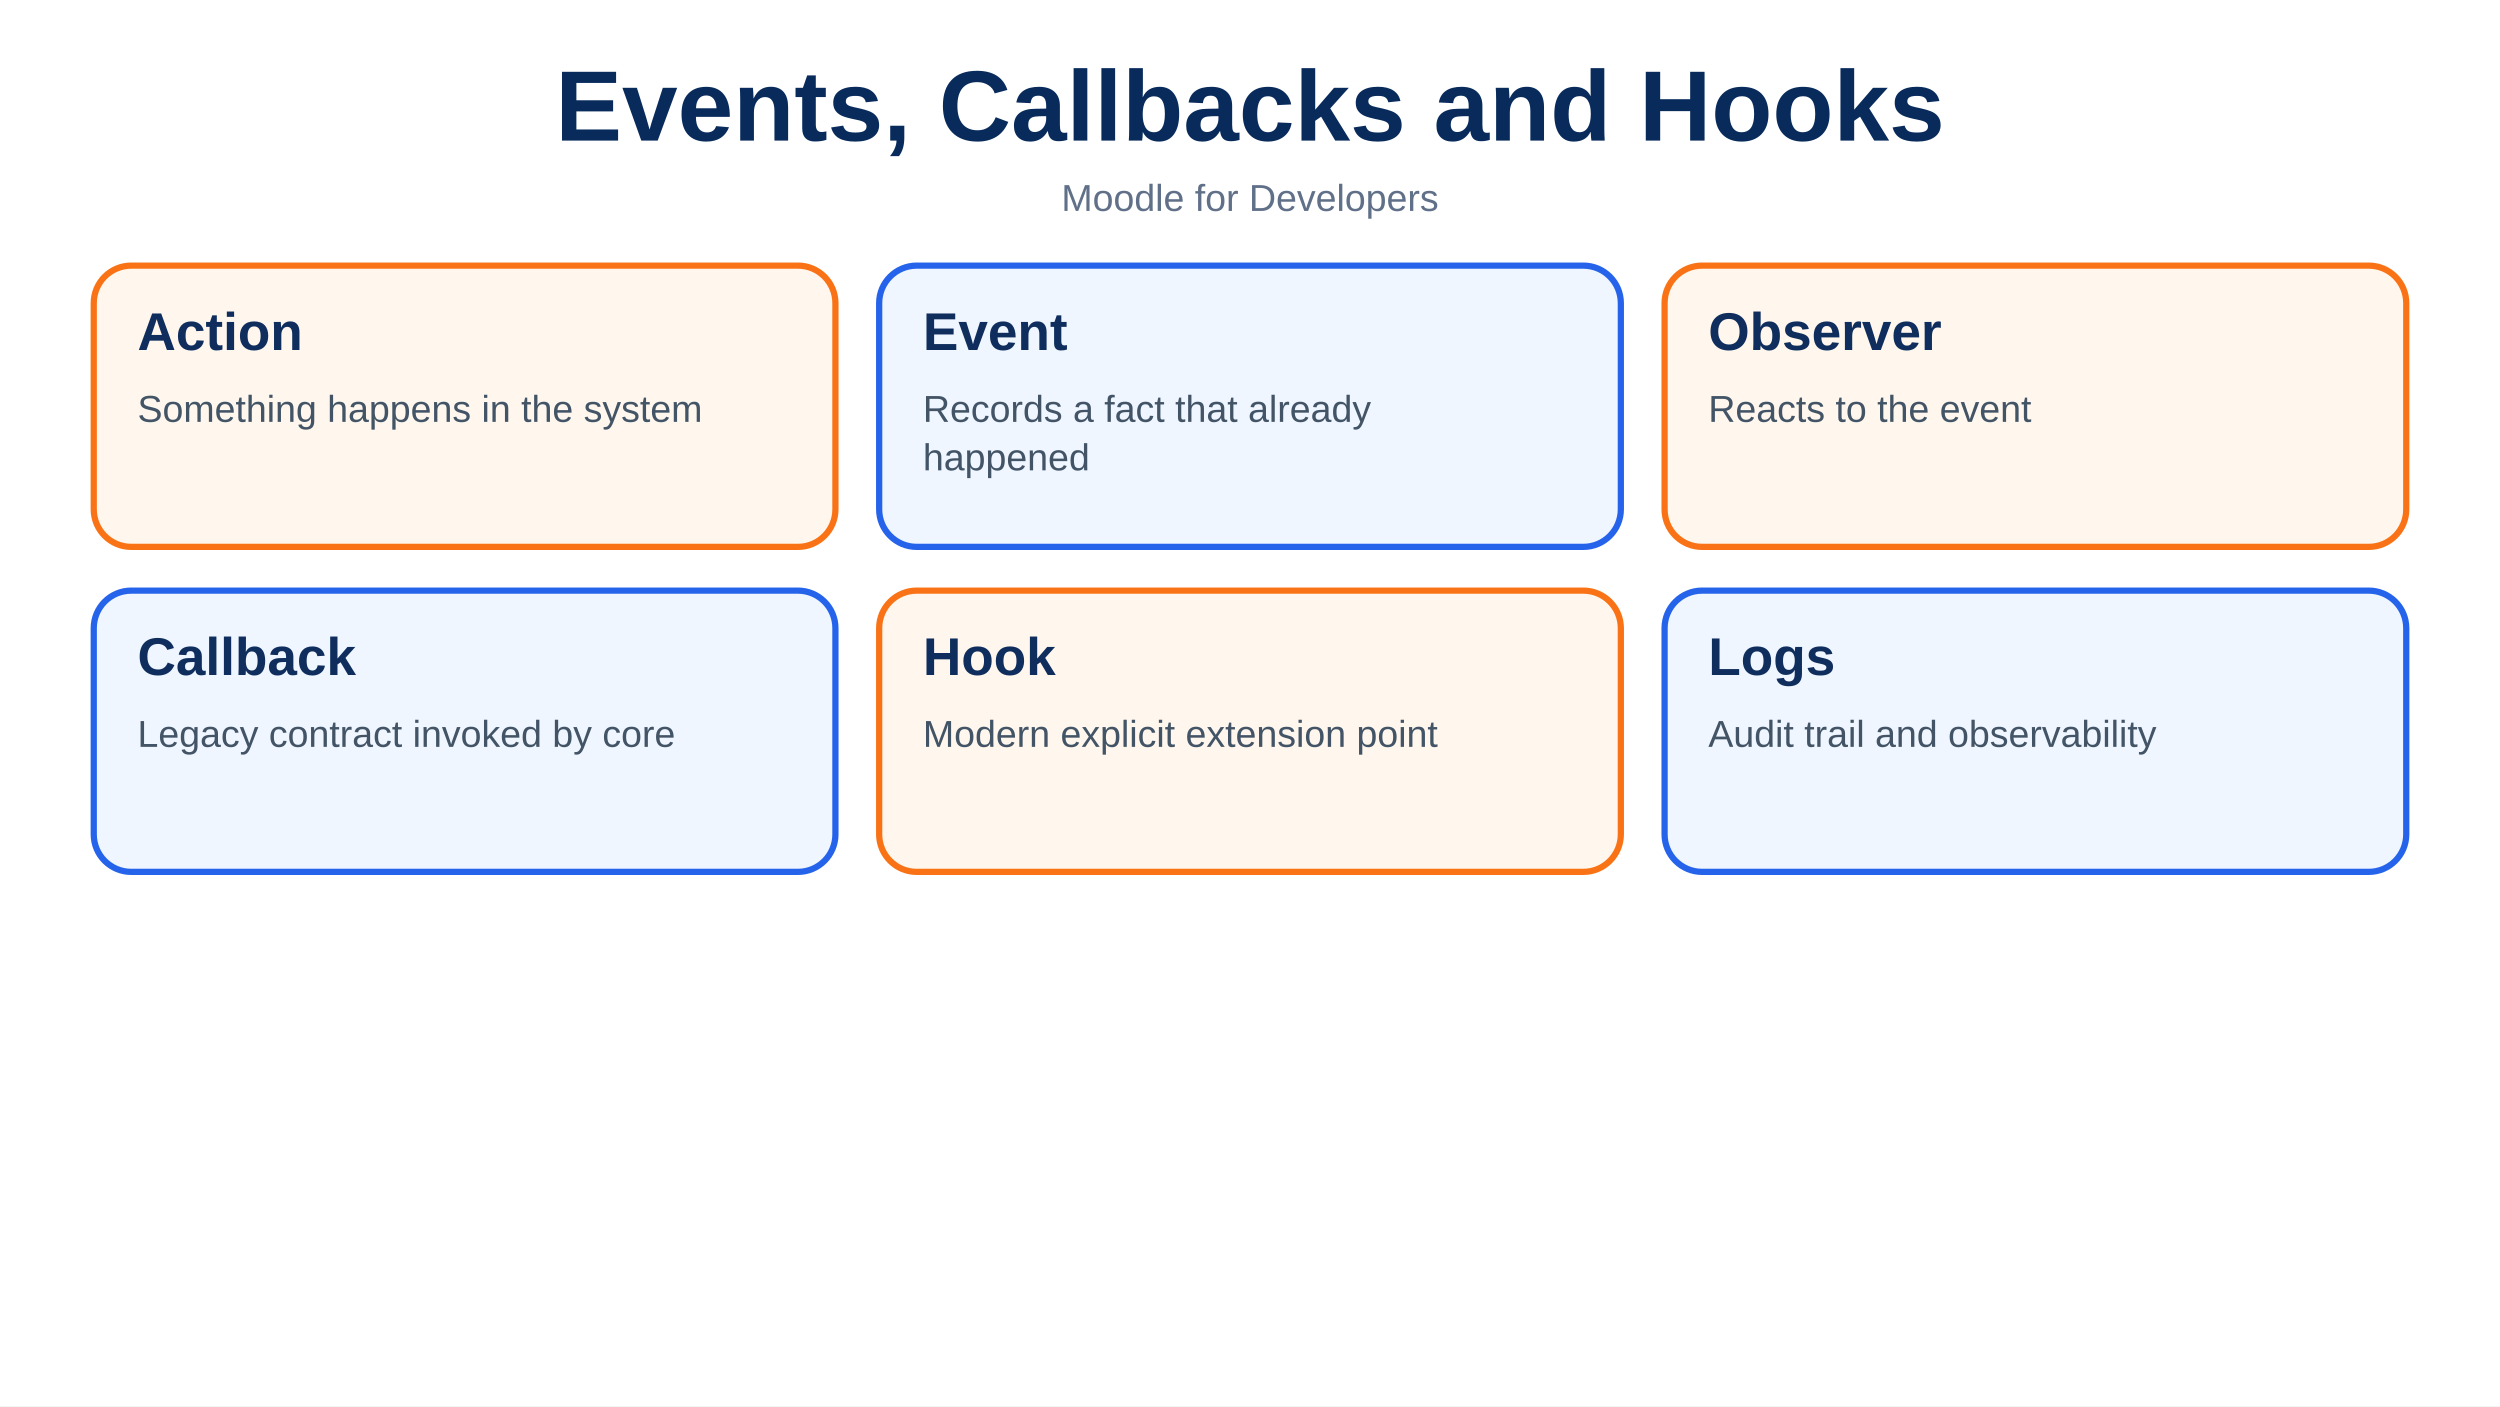
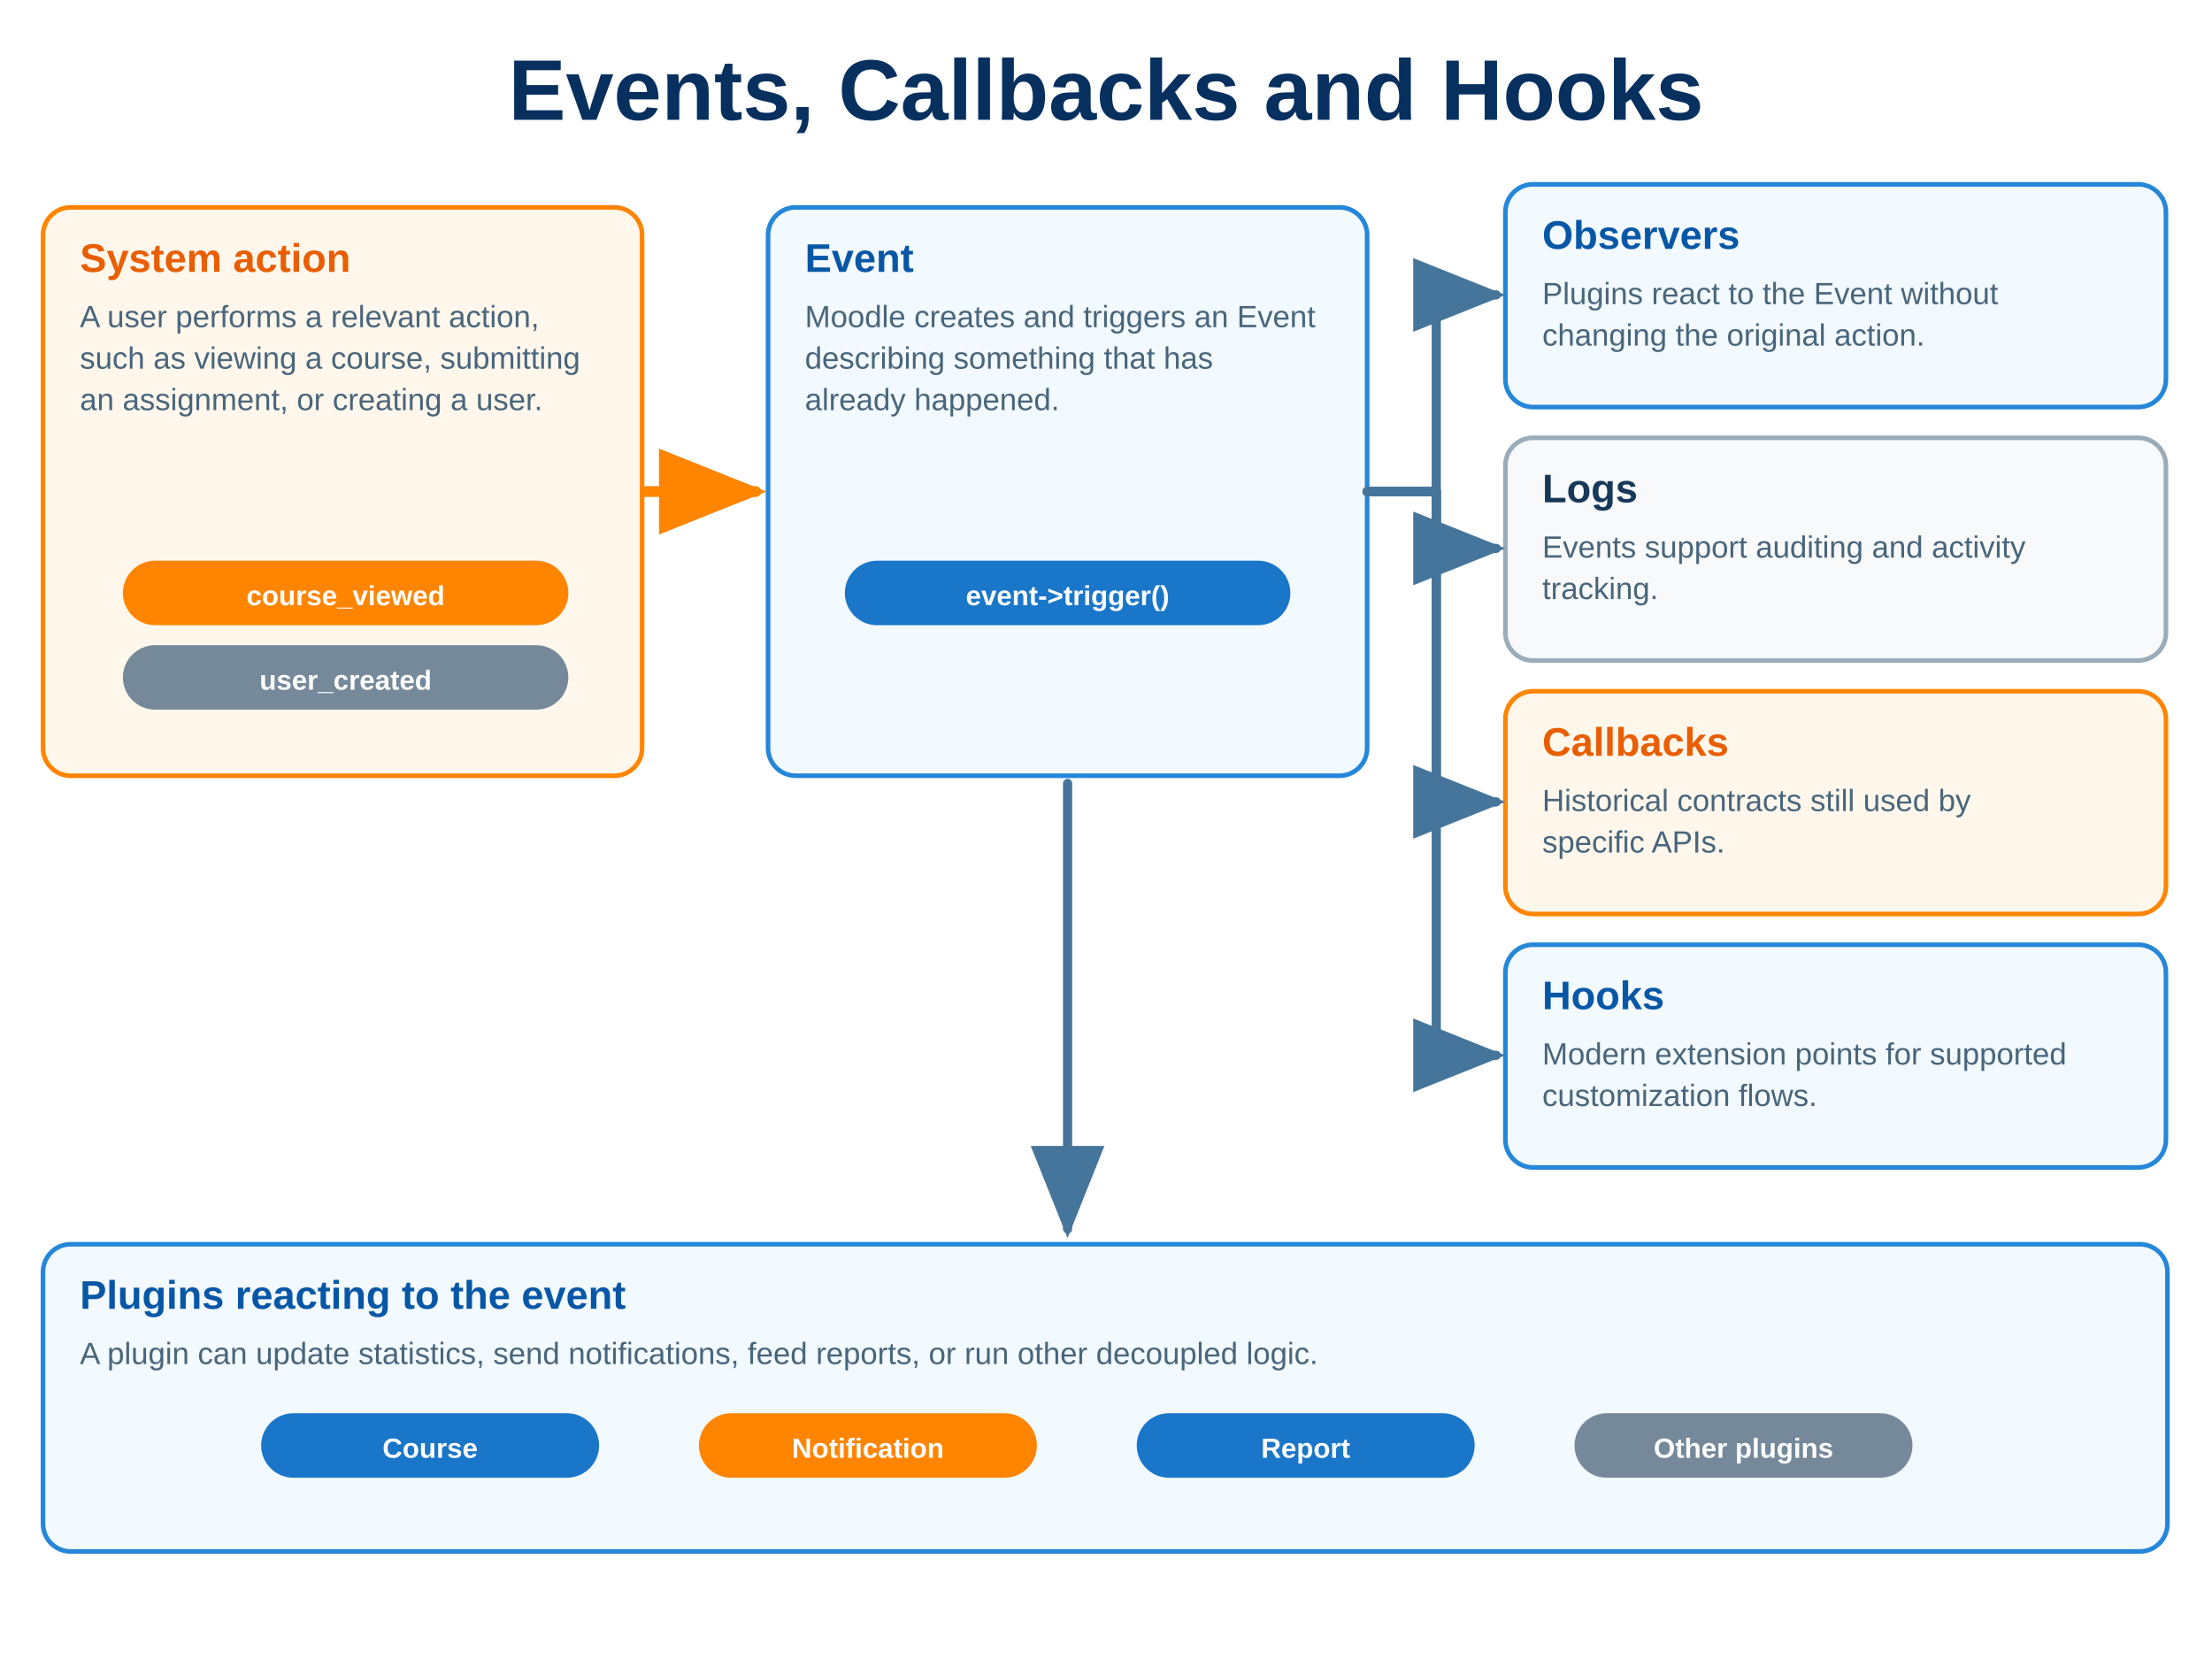
- <svg xmlns="http://www.w3.org/2000/svg" width="1600" height="900" viewBox="0 0 1600 900">
-   <rect width="100%" height="100%" fill="#fff" />
-   <text x="800" y="90" text-anchor="middle" font-family="Arial,sans-serif" font-size="64" font-weight="800" fill="#082b5c">Events, Callbacks and Hooks</text>
-   <text x="800" y="135" text-anchor="middle" font-family="Arial,sans-serif" font-size="24" fill="#607089">Moodle for Developers</text>
-   <rect x="60" y="170" width="474.667" height="180" rx="24" fill="#fff7ed" stroke="#f97316" stroke-width="4" />
-   <text x="88" y="224" font-family="Arial,sans-serif" font-size="34" font-weight="700" fill="#0f2e5d">Action</text>
-   <text x="88" y="270" font-family="Arial,sans-serif" font-size="24" fill="#425466">Something happens in the system</text>
-   <rect x="562.667" y="170" width="474.667" height="180" rx="24" fill="#eff6ff" stroke="#2563eb" stroke-width="4" />
-   <text x="590.667" y="224" font-family="Arial,sans-serif" font-size="34" font-weight="700" fill="#0f2e5d">Event</text>
-   <text x="590.667" y="270" font-family="Arial,sans-serif" font-size="24" fill="#425466">Records a fact that already</text>
-   <text x="590.667" y="301" font-family="Arial,sans-serif" font-size="24" fill="#425466">happened</text>
-   <rect x="1065.333" y="170" width="474.667" height="180" rx="24" fill="#fff7ed" stroke="#f97316" stroke-width="4" />
-   <text x="1093.333" y="224" font-family="Arial,sans-serif" font-size="34" font-weight="700" fill="#0f2e5d">Observer</text>
-   <text x="1093.333" y="270" font-family="Arial,sans-serif" font-size="24" fill="#425466">Reacts to the event</text>
-   <rect x="60" y="378" width="474.667" height="180" rx="24" fill="#eff6ff" stroke="#2563eb" stroke-width="4" />
-   <text x="88" y="432" font-family="Arial,sans-serif" font-size="34" font-weight="700" fill="#0f2e5d">Callback</text>
-   <text x="88" y="478" font-family="Arial,sans-serif" font-size="24" fill="#425466">Legacy contract invoked by core</text>
-   <rect x="562.667" y="378" width="474.667" height="180" rx="24" fill="#fff7ed" stroke="#f97316" stroke-width="4" />
-   <text x="590.667" y="432" font-family="Arial,sans-serif" font-size="34" font-weight="700" fill="#0f2e5d">Hook</text>
-   <text x="590.667" y="478" font-family="Arial,sans-serif" font-size="24" fill="#425466">Modern explicit extension point</text>
-   <rect x="1065.333" y="378" width="474.667" height="180" rx="24" fill="#eff6ff" stroke="#2563eb" stroke-width="4" />
-   <text x="1093.333" y="432" font-family="Arial,sans-serif" font-size="34" font-weight="700" fill="#0f2e5d">Logs</text>
-   <text x="1093.333" y="478" font-family="Arial,sans-serif" font-size="24" fill="#425466">Audit trail and observability</text>
+ <svg xmlns="http://www.w3.org/2000/svg" width="1440" height="1080" viewBox="0 0 1440 1080">
+   <defs>
+     <marker id="arrow" markerWidth="12" markerHeight="12" refX="9" refY="4" orient="auto" markerUnits="strokeWidth">
+       <path d="M0,0 L0,8 L10,4 z" fill="context-stroke" />
+     </marker>
+     <linearGradient id="core" x1="0" y1="0" x2="1" y2="1">
+       <stop offset="0" stop-color="#fff8ee" />
+       <stop offset="1" stop-color="#ffe4bd" />
+     </linearGradient>
+   </defs>
+   <rect width="1440" height="1080" fill="#fff" />
+   <text x="720" y="78" font-family="Arial,Helvetica,sans-serif" font-size="56" font-weight="800" fill="#07305f" text-anchor="middle">Events, Callbacks and Hooks</text>
+   <g>
+     <rect x="28" y="135" width="390" height="370" rx="18" fill="#fff7ec" stroke="#ff8500" stroke-width="3" />
+     <text x="52" y="177" font-family="Arial,Helvetica,sans-serif" font-size="26" font-weight="700" fill="#e85e00" text-anchor="start">System action</text>
+     <text x="52" y="213" font-family="Arial,Helvetica,sans-serif" font-size="20" font-weight="400" fill="#49657b" text-anchor="start">A user performs a relevant action,</text>
+     <text x="52" y="240" font-family="Arial,Helvetica,sans-serif" font-size="20" font-weight="400" fill="#49657b" text-anchor="start">such as viewing a course, submitting</text>
+     <text x="52" y="267" font-family="Arial,Helvetica,sans-serif" font-size="20" font-weight="400" fill="#49657b" text-anchor="start">an assignment, or creating a user.</text>
+   </g>
+   <rect x="80" y="365" width="290" height="42" rx="21" fill="#ff8500" />
+   <text x="225" y="394" font-family="Arial,Helvetica,sans-serif" font-size="18" font-weight="700" fill="#fff" text-anchor="middle">course_viewed</text>
+   <rect x="80" y="420" width="290" height="42" rx="21" fill="#75899a" />
+   <text x="225" y="449" font-family="Arial,Helvetica,sans-serif" font-size="18" font-weight="700" fill="#fff" text-anchor="middle">user_created</text>
+   <g>
+     <rect x="500" y="135" width="390" height="370" rx="18" fill="#f2f9ff" stroke="#2587d9" stroke-width="3" />
+     <text x="524" y="177" font-family="Arial,Helvetica,sans-serif" font-size="26" font-weight="700" fill="#0757a6" text-anchor="start">Event</text>
+     <text x="524" y="213" font-family="Arial,Helvetica,sans-serif" font-size="20" font-weight="400" fill="#49657b" text-anchor="start">Moodle creates and triggers an Event</text>
+     <text x="524" y="240" font-family="Arial,Helvetica,sans-serif" font-size="20" font-weight="400" fill="#49657b" text-anchor="start">describing something that has</text>
+     <text x="524" y="267" font-family="Arial,Helvetica,sans-serif" font-size="20" font-weight="400" fill="#49657b" text-anchor="start">already happened.</text>
+   </g>
+   <rect x="550" y="365" width="290" height="42" rx="21" fill="#1976c9" />
+   <text x="695" y="394" font-family="Arial,Helvetica,sans-serif" font-size="18" font-weight="700" fill="#fff" text-anchor="middle">event-&gt;trigger()</text>
+   <path d="M 420 320 L 492 320" fill="none" stroke="#ff8500" stroke-width="7" stroke-linecap="round" marker-end="url(#arrow)" />
+   <g>
+     <rect x="980" y="120" width="430" height="145" rx="18" fill="#f2f9ff" stroke="#2587d9" stroke-width="3" />
+     <text x="1004" y="162" font-family="Arial,Helvetica,sans-serif" font-size="26" font-weight="700" fill="#0757a6" text-anchor="start">Observers</text>
+     <text x="1004" y="198" font-family="Arial,Helvetica,sans-serif" font-size="20" font-weight="400" fill="#49657b" text-anchor="start">Plugins react to the Event without</text>
+     <text x="1004" y="225" font-family="Arial,Helvetica,sans-serif" font-size="20" font-weight="400" fill="#49657b" text-anchor="start">changing the original action.</text>
+   </g>
+   <g>
+     <rect x="980" y="285" width="430" height="145" rx="18" fill="#f7f9fb" stroke="#9aabba" stroke-width="3" />
+     <text x="1004" y="327" font-family="Arial,Helvetica,sans-serif" font-size="26" font-weight="700" fill="#173858" text-anchor="start">Logs</text>
+     <text x="1004" y="363" font-family="Arial,Helvetica,sans-serif" font-size="20" font-weight="400" fill="#49657b" text-anchor="start">Events support auditing and activity</text>
+     <text x="1004" y="390" font-family="Arial,Helvetica,sans-serif" font-size="20" font-weight="400" fill="#49657b" text-anchor="start">tracking.</text>
+   </g>
+   <g>
+     <rect x="980" y="450" width="430" height="145" rx="18" fill="#fff7ec" stroke="#ff8500" stroke-width="3" />
+     <text x="1004" y="492" font-family="Arial,Helvetica,sans-serif" font-size="26" font-weight="700" fill="#e85e00" text-anchor="start">Callbacks</text>
+     <text x="1004" y="528" font-family="Arial,Helvetica,sans-serif" font-size="20" font-weight="400" fill="#49657b" text-anchor="start">Historical contracts still used by</text>
+     <text x="1004" y="555" font-family="Arial,Helvetica,sans-serif" font-size="20" font-weight="400" fill="#49657b" text-anchor="start">specific APIs.</text>
+   </g>
+   <g>
+     <rect x="980" y="615" width="430" height="145" rx="18" fill="#f2f9ff" stroke="#2587d9" stroke-width="3" />
+     <text x="1004" y="657" font-family="Arial,Helvetica,sans-serif" font-size="26" font-weight="700" fill="#0757a6" text-anchor="start">Hooks</text>
+     <text x="1004" y="693" font-family="Arial,Helvetica,sans-serif" font-size="20" font-weight="400" fill="#49657b" text-anchor="start">Modern extension points for supported</text>
+     <text x="1004" y="720" font-family="Arial,Helvetica,sans-serif" font-size="20" font-weight="400" fill="#49657b" text-anchor="start">customization flows.</text>
+   </g>
+   <polyline points="890,320 935,320 935,192 974,192" fill="none" stroke="#46759b" stroke-width="6" stroke-linecap="round" stroke-linejoin="round" marker-end="url(#arrow)" />
+   <polyline points="890,320 935,320 935,357 974,357" fill="none" stroke="#46759b" stroke-width="6" stroke-linecap="round" stroke-linejoin="round" marker-end="url(#arrow)" />
+   <polyline points="890,320 935,320 935,522 974,522" fill="none" stroke="#46759b" stroke-width="6" stroke-linecap="round" stroke-linejoin="round" marker-end="url(#arrow)" />
+   <polyline points="890,320 935,320 935,687 974,687" fill="none" stroke="#46759b" stroke-width="6" stroke-linecap="round" stroke-linejoin="round" marker-end="url(#arrow)" />
+   <g>
+     <rect x="28" y="810" width="1383" height="200" rx="18" fill="#f2f9ff" stroke="#2587d9" stroke-width="3" />
+     <text x="52" y="852" font-family="Arial,Helvetica,sans-serif" font-size="26" font-weight="700" fill="#0757a6" text-anchor="start">Plugins reacting to the event</text>
+     <text x="52" y="888" font-family="Arial,Helvetica,sans-serif" font-size="20" font-weight="400" fill="#49657b" text-anchor="start">A plugin can update statistics, send notifications, feed reports, or run other decoupled logic.</text>
+   </g>
+   <rect x="170" y="920" width="220" height="42" rx="21" fill="#1976c9" />
+   <text x="280" y="949" font-family="Arial,Helvetica,sans-serif" font-size="18" font-weight="700" fill="#fff" text-anchor="middle">Course</text>
+   <rect x="455" y="920" width="220" height="42" rx="21" fill="#ff8500" />
+   <text x="565" y="949" font-family="Arial,Helvetica,sans-serif" font-size="18" font-weight="700" fill="#fff" text-anchor="middle">Notification</text>
+   <rect x="740" y="920" width="220" height="42" rx="21" fill="#1976c9" />
+   <text x="850" y="949" font-family="Arial,Helvetica,sans-serif" font-size="18" font-weight="700" fill="#fff" text-anchor="middle">Report</text>
+   <rect x="1025" y="920" width="220" height="42" rx="21" fill="#75899a" />
+   <text x="1135" y="949" font-family="Arial,Helvetica,sans-serif" font-size="18" font-weight="700" fill="#fff" text-anchor="middle">Other plugins</text>
+   <path d="M 695 510 L 695 800" fill="none" stroke="#46759b" stroke-width="6" stroke-linecap="round" marker-end="url(#arrow)" />
</svg>
